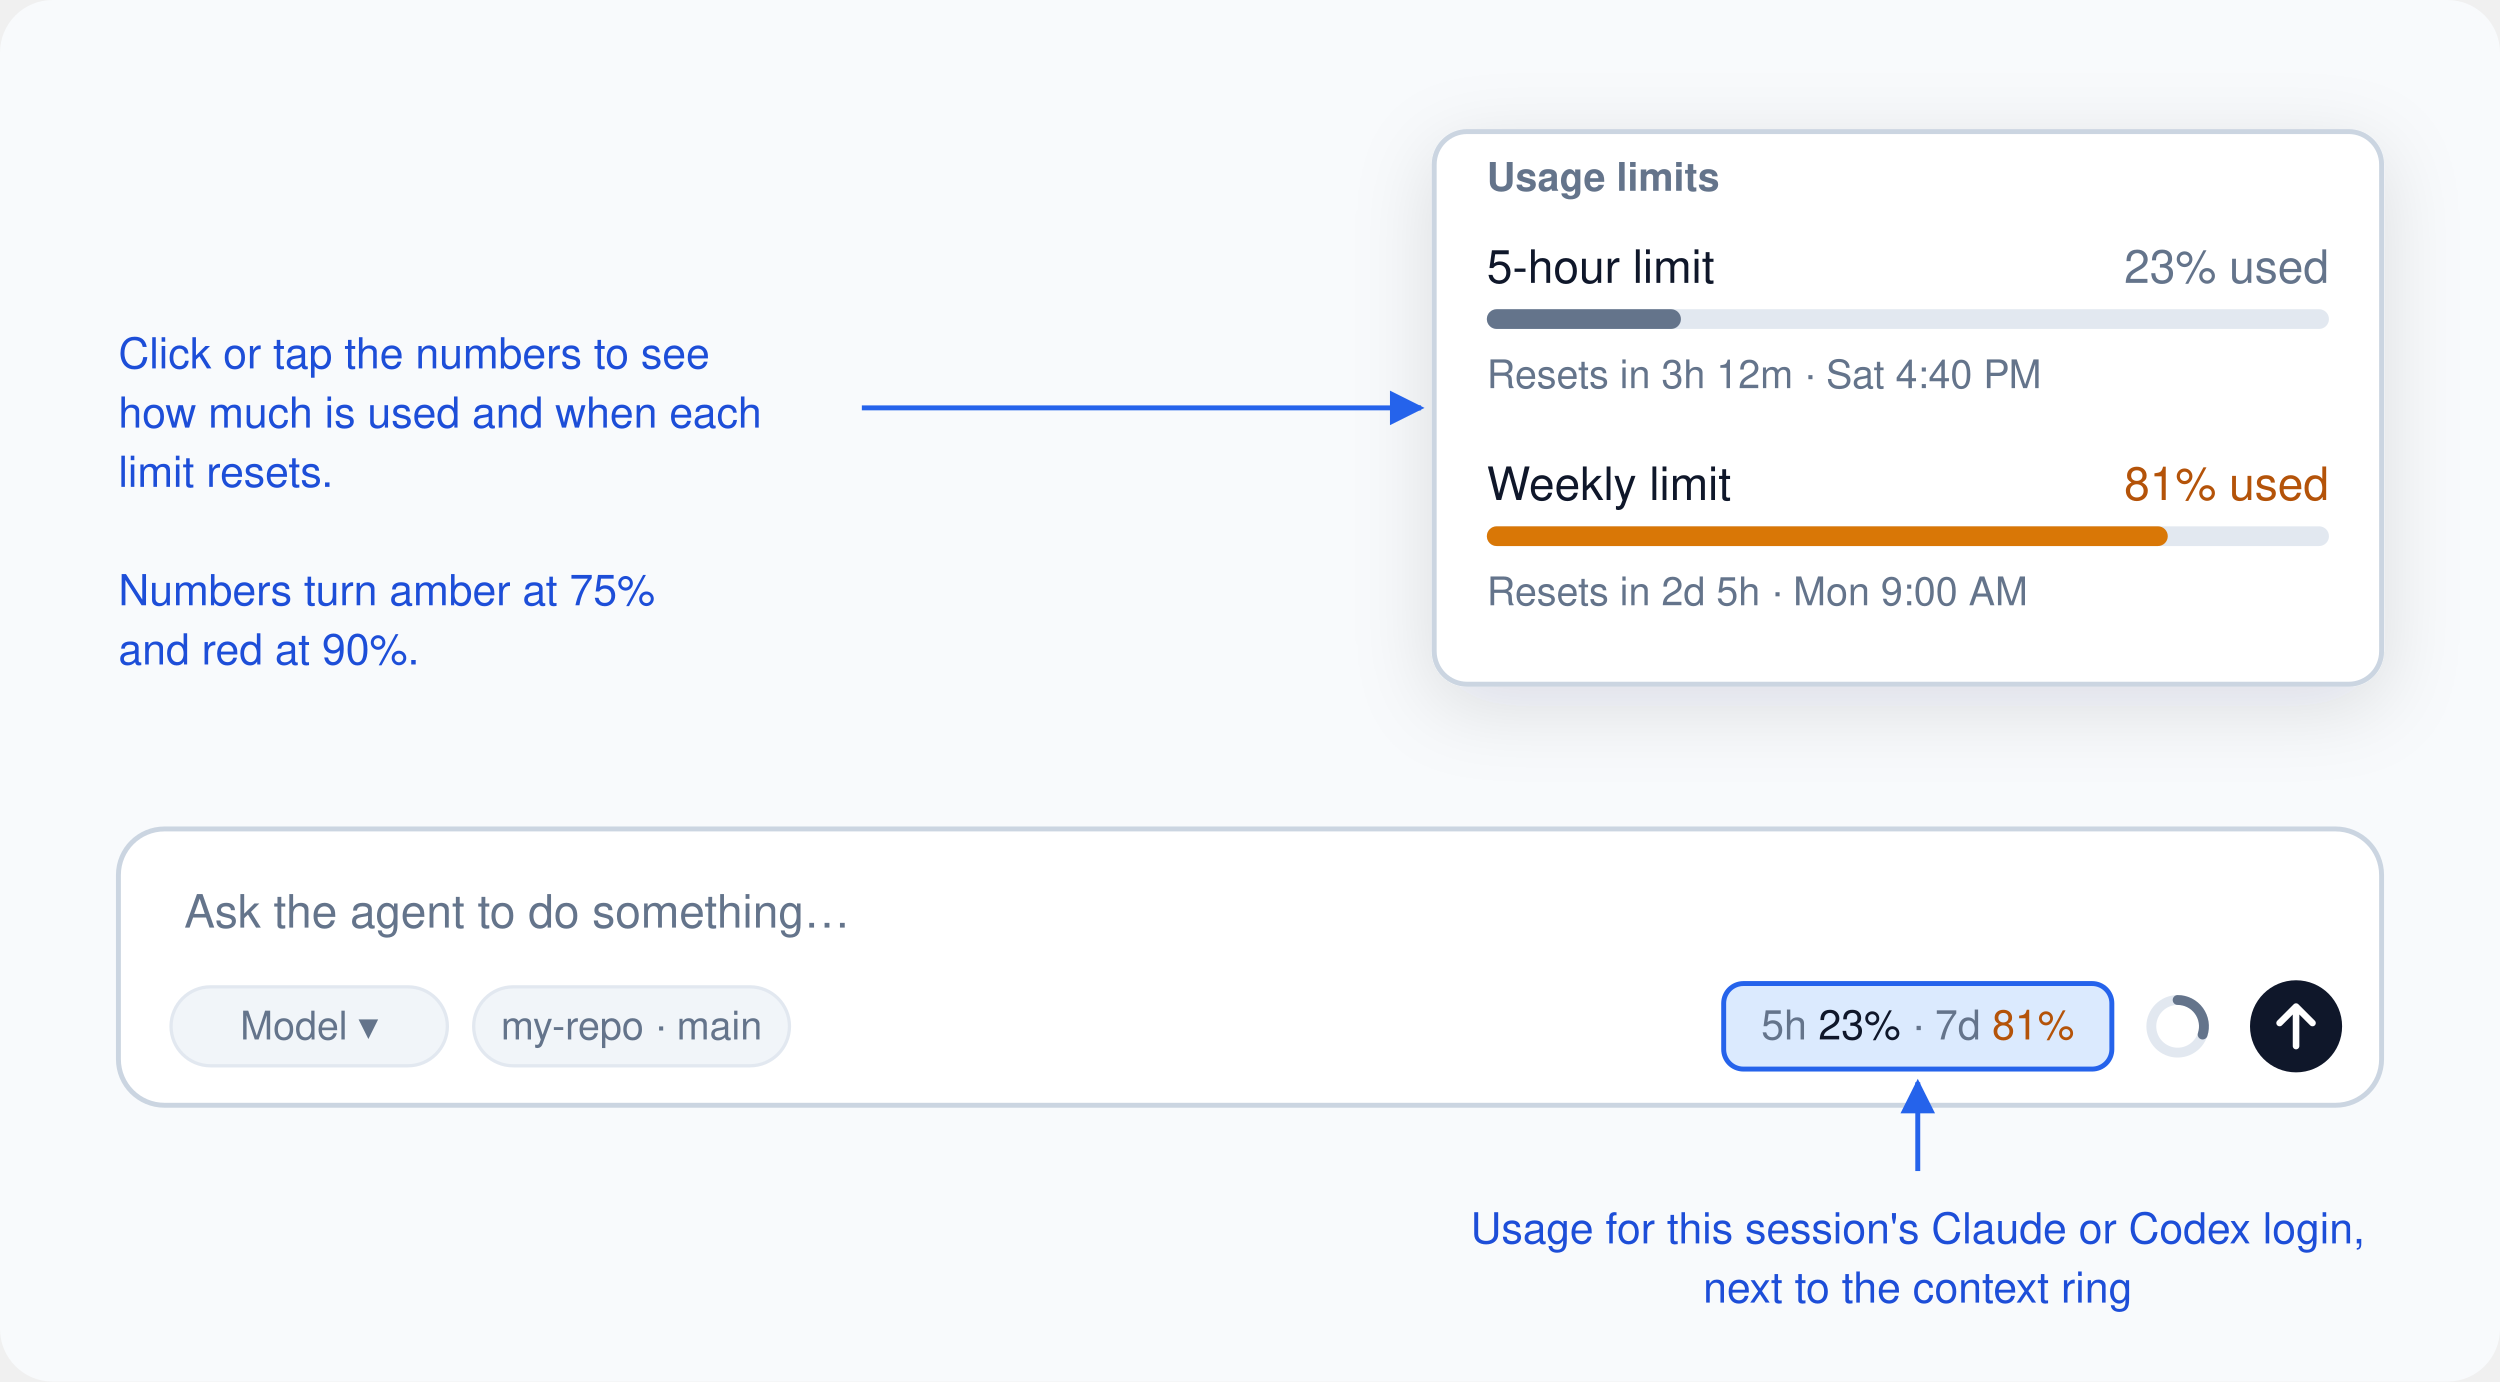
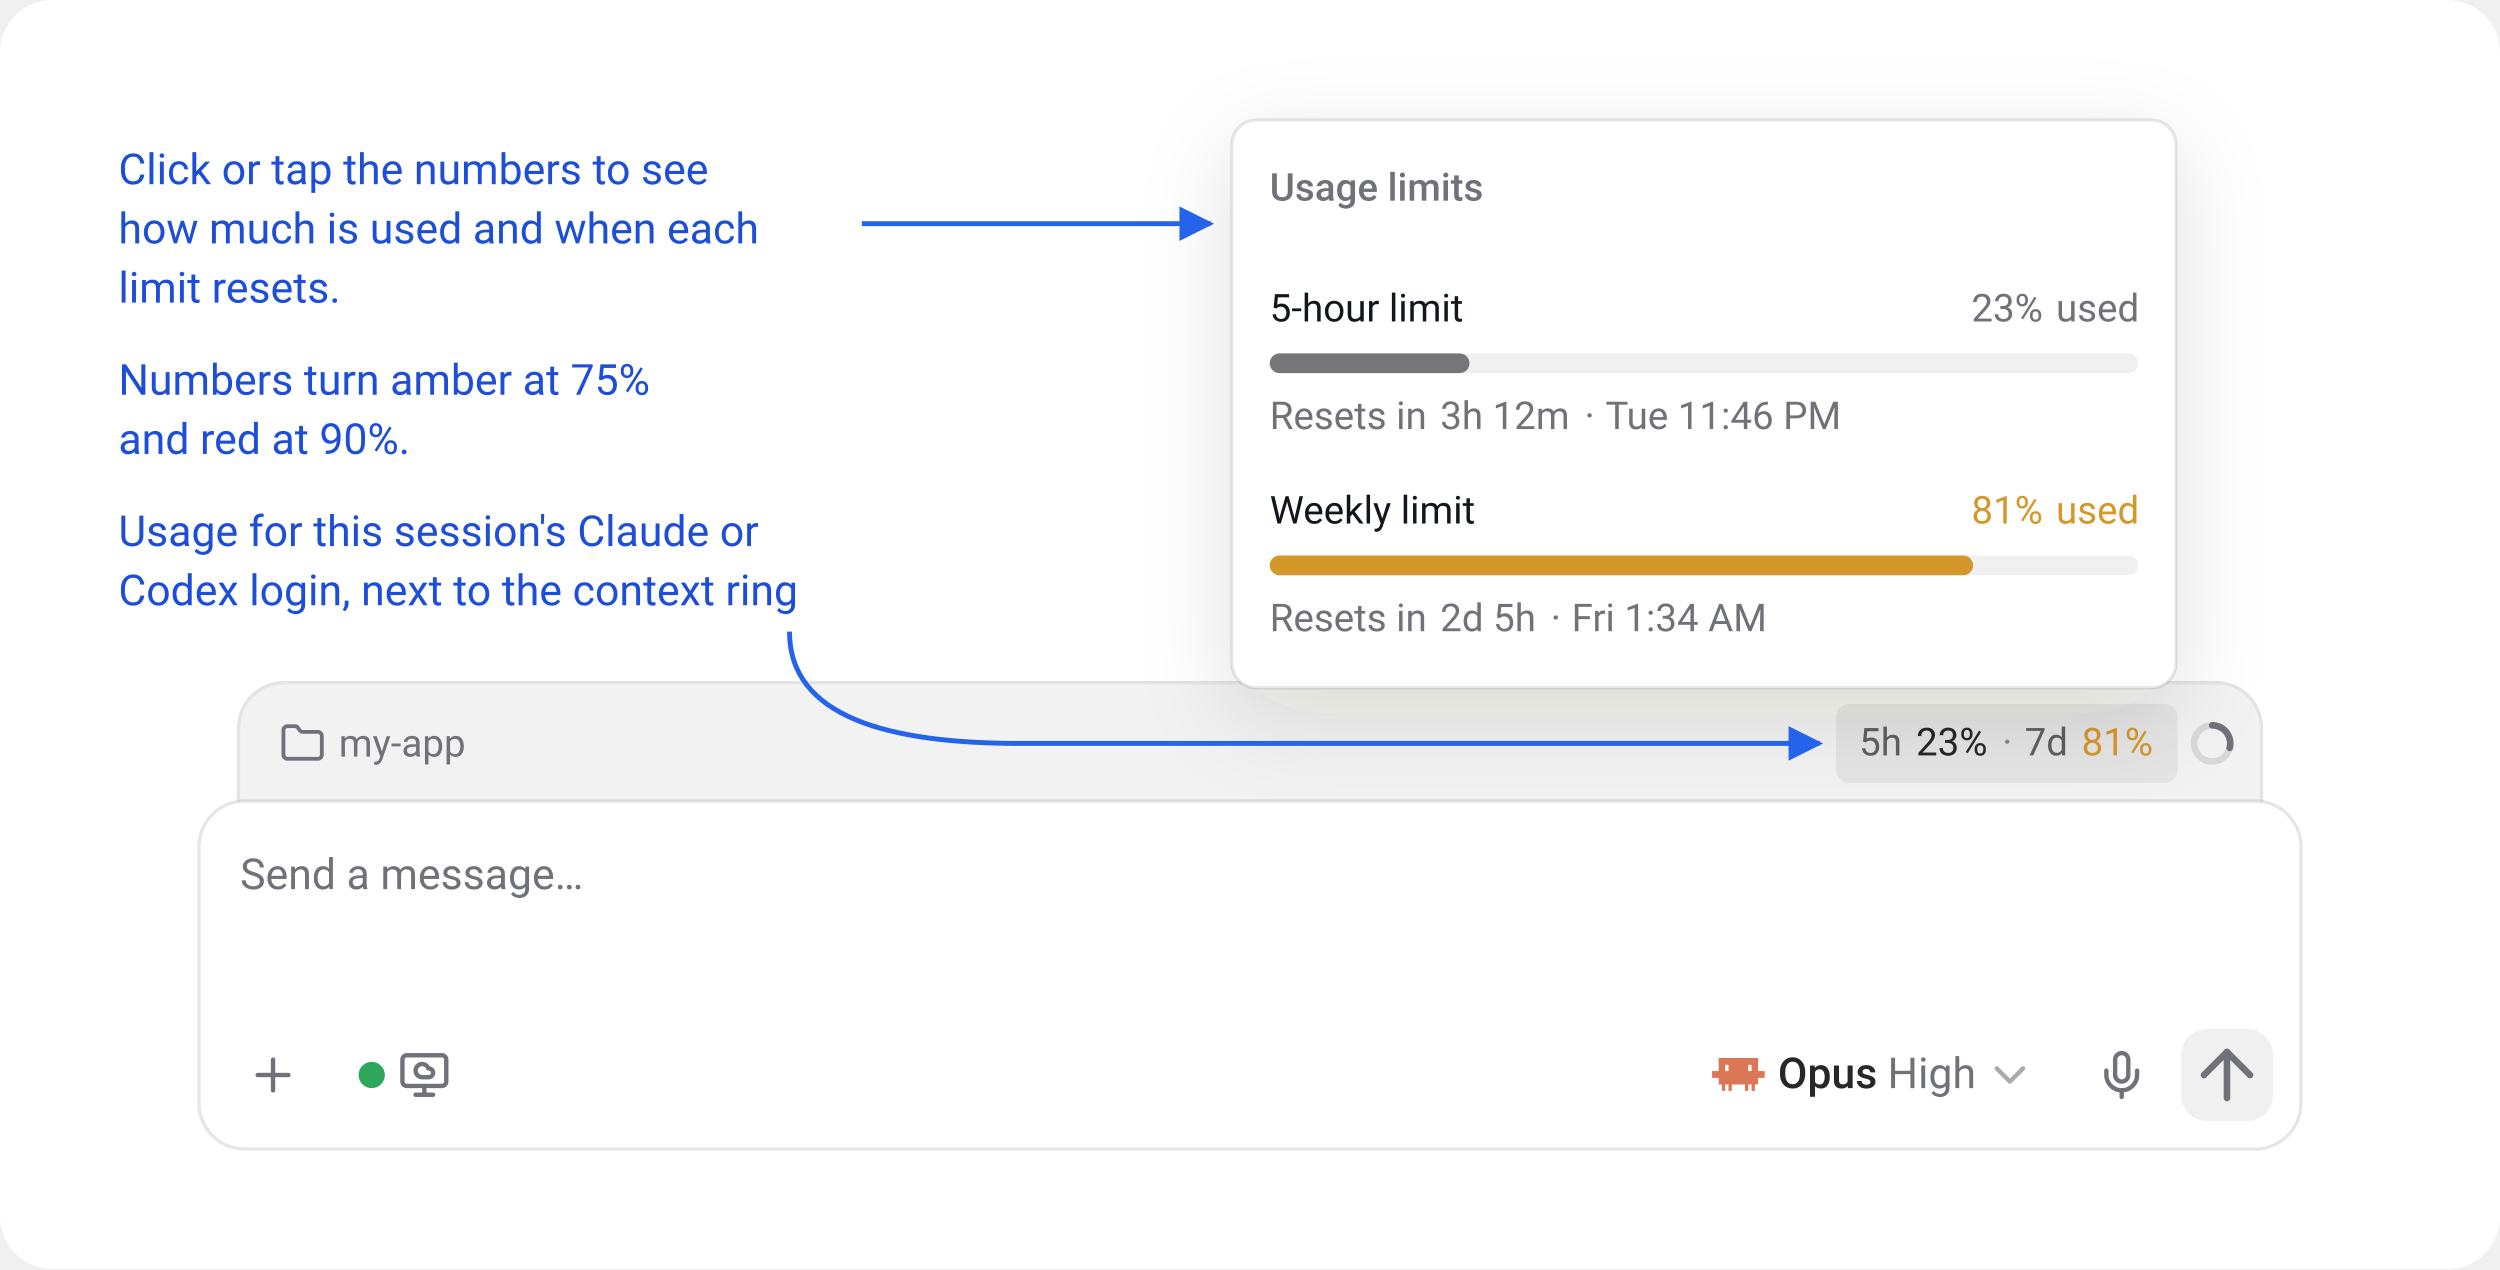
- <svg xmlns="http://www.w3.org/2000/svg" viewBox="0 0 760 420" width="760" height="420" role="img" aria-labelledby="t d">
+ <svg xmlns="http://www.w3.org/2000/svg" viewBox="0 0 760 385.8" width="760" height="385.8" role="img" aria-labelledby="t d">
  <style>
-     .bg { fill: #f8fafc; }
-     .panel { fill: #ffffff; stroke: #cbd5e1; stroke-width: 1.5; }
-     .pop { fill: #ffffff; stroke: #cbd5e1; stroke-width: 1.5; filter: drop-shadow(0 6px 12px rgba(15, 23, 42, .12)); }
-     .chip { fill: #f1f5f9; stroke: #e2e8f0; }
-     .hl { fill: #dbeafe; stroke: #2563eb; stroke-width: 1.5; }
-     .track { fill: #e2e8f0; }
-     .fill { fill: #64748b; }
-     .warnfill { fill: #d97706; }
-     .ring { fill: none; stroke: #e2e8f0; stroke-width: 3; }
-     .ringfill { fill: none; stroke: #64748b; stroke-width: 3; stroke-linecap: round; }
-     .send { fill: #0f172a; }
-     .sendicon { fill: none; stroke: #ffffff; stroke-width: 2; stroke-linecap: round; stroke-linejoin: round; }
+     .sans { font-family: ui-sans-serif, system-ui, -apple-system, BlinkMacSystemFont, "Segoe UI", Roboto, Helvetica, Arial, sans-serif; }
+     .mono { font-family: "Geist Mono", ui-monospace, SFMono-Regular, Menlo, Consolas, "Liberation Mono", monospace; }
+     .tnum { font-variant-numeric: tabular-nums; }
+     .f0 { fill: rgba(255,255,255,1); }
+     .f1 { fill: rgba(242,242,242,1); }
+     .s2 { stroke: rgba(228,228,231,1); stroke-width: 1; }
+     .c3 { color: rgba(113,113,122,1); }
+     .f4 { fill: rgba(113,113,122,1); }
+     .f5 { fill: rgba(0,0,0,0.059); }
+     .f6 { fill: rgba(39,39,42,1); }
+     .f7 { fill: rgba(212,151,42,1); }
+     .f8 { fill: rgba(255,255,255,0.8); }
+     .s9 { stroke: rgba(29,0,10,0.102); stroke-width: 1; }
+     .f10 { fill: rgba(46,166,92,1); }
+     .f11 { fill: rgba(255,255,255,1); }
+     .s12 { filter: drop-shadow(0px 8px 14px rgba(58,41,8,0.122)); }
+     .s13 { stroke: rgba(39,39,39,0.102); stroke-width: 1; }
+     .f14 { fill: rgba(17,23,28,1); }
+     .f15 { fill: rgba(38,38,42,0.6); }
    .line { fill: none; stroke: #2563eb; stroke-width: 1.5; }
    .head { fill: #2563eb; }
-     text { font-family: -apple-system, BlinkMacSystemFont, "Segoe UI", Helvetica, Arial, sans-serif; fill: #0f172a; }
-     .muted { fill: #64748b; }
-     .warn { fill: #b45309; }
-     .note { font-size: 13px; fill: #1d4ed8; }
-     .num { font-variant-numeric: tabular-nums; }
+     .note { font-family: ui-sans-serif, system-ui, -apple-system, BlinkMacSystemFont, "Segoe UI", Roboto, Helvetica, Arial, sans-serif; font-size: 13px; fill: #1d4ed8; }
    @media (prefers-color-scheme: dark) {
-       .bg { fill: #0f172a; }
-       .panel, .pop { fill: #1e293b; stroke: #475569; }
-       .chip { fill: #334155; stroke: #475569; }
-       .hl { fill: #1e3a8a; stroke: #60a5fa; }
-       .track, .ring { fill: none; stroke: #475569; }
-       .track { fill: #334155; stroke: none; }
-       .fill { fill: #94a3b8; }
-       .warnfill { fill: #f59e0b; }
-       .ringfill { stroke: #94a3b8; }
-       .send { fill: #e2e8f0; }
-       .sendicon { stroke: #0f172a; }
+       .f0 { fill: rgba(14,16,19,1); }
+       .f1 { fill: rgba(42,50,56,1); }
+       .s2 { stroke: rgba(39,41,43,1); stroke-width: 1; }
+       .c3 { color: rgba(146,164,179,1); }
+       .f4 { fill: rgba(146,164,179,1); }
+       .f5 { fill: rgba(54,65,73,1); }
+       .f6 { fill: rgba(242,244,245,1); }
+       .f7 { fill: rgba(212,151,42,1); }
+       .f8 { fill: rgba(255,255,255,0.051); }
+       .s9 { stroke: rgba(255,255,255,0.039); stroke-width: 1; }
+       .f10 { fill: rgba(46,166,92,1); }
+       .f11 { fill: rgba(26,32,41,0.8); }
+       .s12 { filter: drop-shadow(0px 8px 14px rgba(0,0,0,0.122)); }
+       .s13 { stroke: rgba(255,255,255,0.078); stroke-width: 1; }
+       .f14 { fill: rgba(242,244,245,1); }
+       .f15 { fill: rgba(242,243,245,0.6); }
      .line { stroke: #60a5fa; }
      .head { fill: #60a5fa; }
-       text { fill: #e2e8f0; }
-       .muted { fill: #94a3b8; }
-       .warn { fill: #fbbf24; }
      .note { fill: #93c5fd; }
    }
  </style>
  <defs>
    <marker id="a" viewBox="0 0 10 10" refX="9" refY="5" markerWidth="7" markerHeight="7" orient="auto-start-reverse">
      <path class="head" d="M0 0 L10 5 L0 10 z" />
    </marker>
  </defs>
-   <rect class="bg" width="760" height="420" rx="16" />
-   <rect class="pop" x="436" y="40" width="288" height="168" rx="10" />
-   <text x="452" y="58" font-size="12" font-weight="600" class="muted">Usage limits</text>
-   <text x="452" y="86" font-size="14">5-hour limit</text>
-   <text x="708" y="86" font-size="14" text-anchor="end" class="muted num">23% used</text>
-   <rect class="track" x="452" y="94" width="256" height="6" rx="3" />
-   <rect class="fill" x="452" y="94" width="59" height="6" rx="3" />
-   <text x="452" y="118" font-size="12" class="muted num">Resets in 3h 12m · Sat 4:40 PM</text>
-   <text x="452" y="152" font-size="14">Weekly limit</text>
-   <text x="708" y="152" font-size="14" text-anchor="end" class="warn num">81% used</text>
-   <rect class="track" x="452" y="160" width="256" height="6" rx="3" />
-   <rect class="warnfill" x="452" y="160" width="207" height="6" rx="3" />
-   <text x="452" y="184" font-size="12" class="muted num">Resets in 2d 5h · Mon 9:00 AM</text>
-   <rect class="panel" x="36" y="252" width="688" height="84" rx="14" />
-   <text x="56" y="282" font-size="14" class="muted">Ask the agent to do something…</text>
-   <rect class="chip" x="52" y="300" width="84" height="24" rx="12" />
-   <text x="94" y="316" font-size="12" text-anchor="middle" class="muted">Model ▾</text>
-   <rect class="chip" x="144" y="300" width="96" height="24" rx="12" />
-   <text x="192" y="316" font-size="12" text-anchor="middle" class="muted">my-repo · main</text>
-   <rect class="hl" x="524" y="299" width="118" height="26" rx="6" />
-   <text x="583" y="316" font-size="12.5" text-anchor="middle" class="num">
-     <tspan class="muted">5h</tspan> 23% <tspan class="muted">·</tspan>
-     <tspan class="muted">7d</tspan>
-     <tspan class="warn">81%</tspan>
-   </text>
-   <circle class="ring" cx="662" cy="312" r="8" />
-   <path class="ringfill" d="M662 304 A8 8 0 0 1 669.6 314.5" />
-   <circle class="send" cx="698" cy="312" r="14" />
-   <path class="sendicon" d="M698 318 V306 M693 311 L698 306 L703 311" />
-   <text class="note" x="36" y="112">Click or tap the numbers to see</text>
-   <text class="note" x="36" y="130">how much is used and when each</text>
-   <text class="note" x="36" y="148">limit resets.</text>
-   <text class="note" x="36" y="184">Numbers turn amber at 75%</text>
-   <text class="note" x="36" y="202">and red at 90%.</text>
-   <path class="line" d="M262 124 C340 124 380 124 432 124" marker-end="url(#a)" />
-   <path class="line" d="M583 356 V329" marker-end="url(#a)" />
-   <text class="note" x="583" y="378" text-anchor="middle">Usage for this session's Claude or Codex login,</text>
-   <text class="note" x="583" y="396" text-anchor="middle">next to the context ring</text>
+   <rect class="f0" x="0" y="0" width="760" height="385.8" rx="16" />
+   <path class="f1" d="M72.5 244 V221.4 A13.9 13.9 0 0 1 86.4 207.5 H673.6 A13.9 13.9 0 0 1 687.5 221.4 V244 Z" />
+   <path class="s2" fill="none" d="M72.5 244 V221.4 A13.9 13.9 0 0 1 86.4 207.5 H673.6 A13.9 13.9 0 0 1 687.5 221.4 V244" />
+   <g class="c3">
+     <svg x="85" y="219" width="14" height="14" viewBox="0 0 24 24" fill="none" stroke="currentColor" stroke-width="2" stroke-linecap="round" stroke-linejoin="round">
+       <path d="M20 20a2 2 0 0 0 2-2V8a2 2 0 0 0-2-2h-7.9a2 2 0 0 1-1.69-.9L9.6 3.9A2 2 0 0 0 7.93 3H4a2 2 0 0 0-2 2v13a2 2 0 0 0 2 2Z" />
+     </svg>
+   </g>
+   <text class="f4 sans" x="103" y="230" font-size="11.7" textLength="36.89" lengthAdjust="spacingAndGlyphs">my-app</text>
+   <rect class="f5" x="558.17" y="214" width="103.83" height="24" rx="4" />
+   <text class="f6 sans tnum" x="565.17" y="229.64" font-size="11.7" textLength="13.31" lengthAdjust="spacingAndGlyphs" opacity="0.7">5h</text>
+   <text class="f6 sans tnum" x="582.48" y="229.64" font-size="11.7" textLength="22.2" lengthAdjust="spacingAndGlyphs">23%</text>
+   <text class="f6 sans tnum" x="608.69" y="229.64" font-size="11.7" textLength="2.8" lengthAdjust="spacingAndGlyphs" opacity="0.5">·</text>
+   <text class="f6 sans tnum" x="615.48" y="229.64" font-size="11.7" textLength="13.31" lengthAdjust="spacingAndGlyphs" opacity="0.7">7d</text>
+   <text class="f7 sans tnum" x="632.8" y="229.64" font-size="11.7" textLength="22.2" lengthAdjust="spacingAndGlyphs">81%</text>
+   <g class="c3">
+     <svg x="666" y="219.5" width="13" height="13" viewBox="1.5 1.5 13 13" fill="none">
+       <circle cx="8" cy="8" r="5.5" stroke="currentColor" stroke-width="2" opacity="0.2" />
+       <circle cx="8" cy="8" r="5.5" stroke="currentColor" stroke-width="2" stroke-linecap="round" stroke-dasharray="10.022 34.558" transform="rotate(-90 8 8)" />
+     </svg>
+   </g>
+   <rect class="f8 s9" x="60.5" y="243.5" width="639" height="105.8" rx="13.9" />
+   <text class="f4 sans" x="73" y="270.3" font-size="13">Send a message…</text>
+   <g class="c3">
+     <svg x="75" y="318.8" width="16" height="16" viewBox="0 0 24 24" fill="none" stroke="currentColor" stroke-width="2" stroke-linecap="round" stroke-linejoin="round" data-icon-size="16" data-testid="composer-attach-icon">
+       <path d="M5 12h14" />
+       <path d="M12 5v14" />
+     </svg>
+   </g>
+   <rect class="f10" x="109" y="322.8" width="8" height="8" rx="4" />
+   <g class="c3">
+     <svg x="121" y="318.8" width="16" height="16" viewBox="0 0 24 24" fill="none" stroke="currentColor" stroke-width="2" stroke-linecap="round" stroke-linejoin="round" data-testid="composer-host-icon">
+       <path d="M11 13a3 3 0 1 1 2.83-4H14a2 2 0 0 1 0 4z" />
+       <path d="M12 17v4" />
+       <path d="M8 21h8" />
+       <rect x="2" y="3" width="20" height="14" rx="2" />
+     </svg>
+   </g>
+   <g class="c3">
+     <svg x="520.47" y="318.3" width="16" height="16" viewBox="0 0 24 24">
+       <path clip-rule="evenodd" d="M20.998 10.949H24v3.102h-3v3.028h-1.487V20H18v-2.921h-1.487V20H15v-2.921H9V20H7.488v-2.921H6V20H4.487v-2.921H3V14.05H0V10.95h3V5h17.998v5.949zM6 10.949h1.488V8.102H6v2.847zm10.51 0H18V8.102h-1.49v2.847z" fill="#D97757" fill-rule="evenodd" />
+     </svg>
+   </g>
+   <text class="f6 sans" x="540.47" y="330.8" font-size="13" font-weight="500" textLength="29.34" lengthAdjust="spacingAndGlyphs">Opus</text>
+   <text class="f4 sans" x="573.81" y="330.8" font-size="13" textLength="25.19" lengthAdjust="spacingAndGlyphs">High</text>
+   <g class="c3" opacity="0.6">
+     <svg x="603" y="318.8" width="16" height="16" viewBox="0 0 24 24" fill="none" stroke="currentColor" stroke-width="2" stroke-linecap="round" stroke-linejoin="round">
+       <path d="m6 9 6 6 6-6" />
+     </svg>
+   </g>
+   <g class="c3">
+     <svg x="637" y="318.8" width="16" height="16" viewBox="0 0 24 24" fill="none" stroke="currentColor" stroke-width="2" stroke-linecap="round" stroke-linejoin="round" data-icon-size="16">
+       <path d="M12 19v3" />
+       <path d="M19 10v2a7 7 0 0 1-14 0v-2" />
+       <rect x="9" y="2" width="6" height="13" rx="3" />
+     </svg>
+   </g>
+   <rect class="f5" x="663" y="312.8" width="28" height="28" rx="8" />
+   <g class="c3">
+     <svg x="669" y="318.8" width="16" height="16" viewBox="4 4 16 16" fill="none" stroke="currentColor" stroke-width="2" stroke-linecap="round" stroke-linejoin="round">
+       <path d="m5 12 7-7 7 7" />
+       <path d="M12 19V5" />
+     </svg>
+   </g>
+   <rect class="f11 s13 s12" x="374.5" y="36.5" width="287" height="172.59" rx="7.5" />
+   <text class="f4 sans" x="386" y="61" font-size="11.7" font-weight="500" textLength="63.27" lengthAdjust="spacingAndGlyphs">Usage limits</text>
+   <text class="f14 sans" x="386" y="97.72" font-size="11.7" textLength="58.36" lengthAdjust="spacingAndGlyphs">5-hour limit</text>
+   <text class="f4 sans tnum" x="599.31" y="97.72" font-size="11.7" textLength="22.2" lengthAdjust="spacingAndGlyphs">23%</text>
+   <text class="f4 sans tnum" x="625.02" y="97.72" font-size="11.7" textLength="24.98" lengthAdjust="spacingAndGlyphs">used</text>
+   <rect class="f5" x="386" y="107.44" width="264" height="6" rx="3" />
+   <rect class="f15" x="386" y="107.44" width="60.72" height="6" rx="3" />
+   <text class="f4 sans tnum" x="386" y="130.44" font-size="11.7" textLength="48.33" lengthAdjust="spacingAndGlyphs">Resets in</text>
+   <text class="f4 sans tnum" x="437.83" y="130.44" font-size="11.7" textLength="40.41" lengthAdjust="spacingAndGlyphs">3h 12m</text>
+   <text class="f4 sans tnum" x="481.73" y="130.44" font-size="11.7" textLength="2.81" lengthAdjust="spacingAndGlyphs">·</text>
+   <text class="f4 sans tnum" x="488.06" y="130.44" font-size="11.7" textLength="73.11" lengthAdjust="spacingAndGlyphs">Tue 11:46 PM</text>
+   <text class="f14 sans" x="386" y="159.16" font-size="11.7" textLength="60.94" lengthAdjust="spacingAndGlyphs">Weekly limit</text>
+   <text class="f7 sans tnum" x="599.31" y="159.16" font-size="11.7" textLength="22.2" lengthAdjust="spacingAndGlyphs">81%</text>
+   <text class="f7 sans tnum" x="625.02" y="159.16" font-size="11.7" textLength="24.98" lengthAdjust="spacingAndGlyphs">used</text>
+   <rect class="f5" x="386" y="168.88" width="264" height="6" rx="3" />
+   <rect class="f7" x="386" y="168.88" width="213.83" height="6" rx="3" />
+   <text class="f4 sans tnum" x="386" y="191.88" font-size="11.7" textLength="48.33" lengthAdjust="spacingAndGlyphs">Resets in</text>
+   <text class="f4 sans tnum" x="437.83" y="191.88" font-size="11.7" textLength="30.13" lengthAdjust="spacingAndGlyphs">2d 5h</text>
+   <text class="f4 sans tnum" x="471.45" y="191.88" font-size="11.7" textLength="2.81" lengthAdjust="spacingAndGlyphs">·</text>
+   <text class="f4 sans tnum" x="477.78" y="191.88" font-size="11.7" textLength="59.8" lengthAdjust="spacingAndGlyphs">Fri 1:34 AM</text>
+   <text class="note" x="36" y="56">Click or tap the numbers to see</text>
+   <text class="note" x="36" y="74">how much is used and when each</text>
+   <text class="note" x="36" y="92">limit resets.</text>
+   <path class="line" d="M262 68 H368" marker-end="url(#a)" />
+   <text class="note" x="36" y="120">Numbers turn amber at 75%</text>
+   <text class="note" x="36" y="138">and red at 90%.</text>
+   <text class="note" x="36" y="166">Usage for this session's Claude or</text>
+   <text class="note" x="36" y="184">Codex login, next to the context ring</text>
+   <path class="line" d="M240 192 C240 218 270 226 310 226 H553.17" marker-end="url(#a)" />
</svg>
